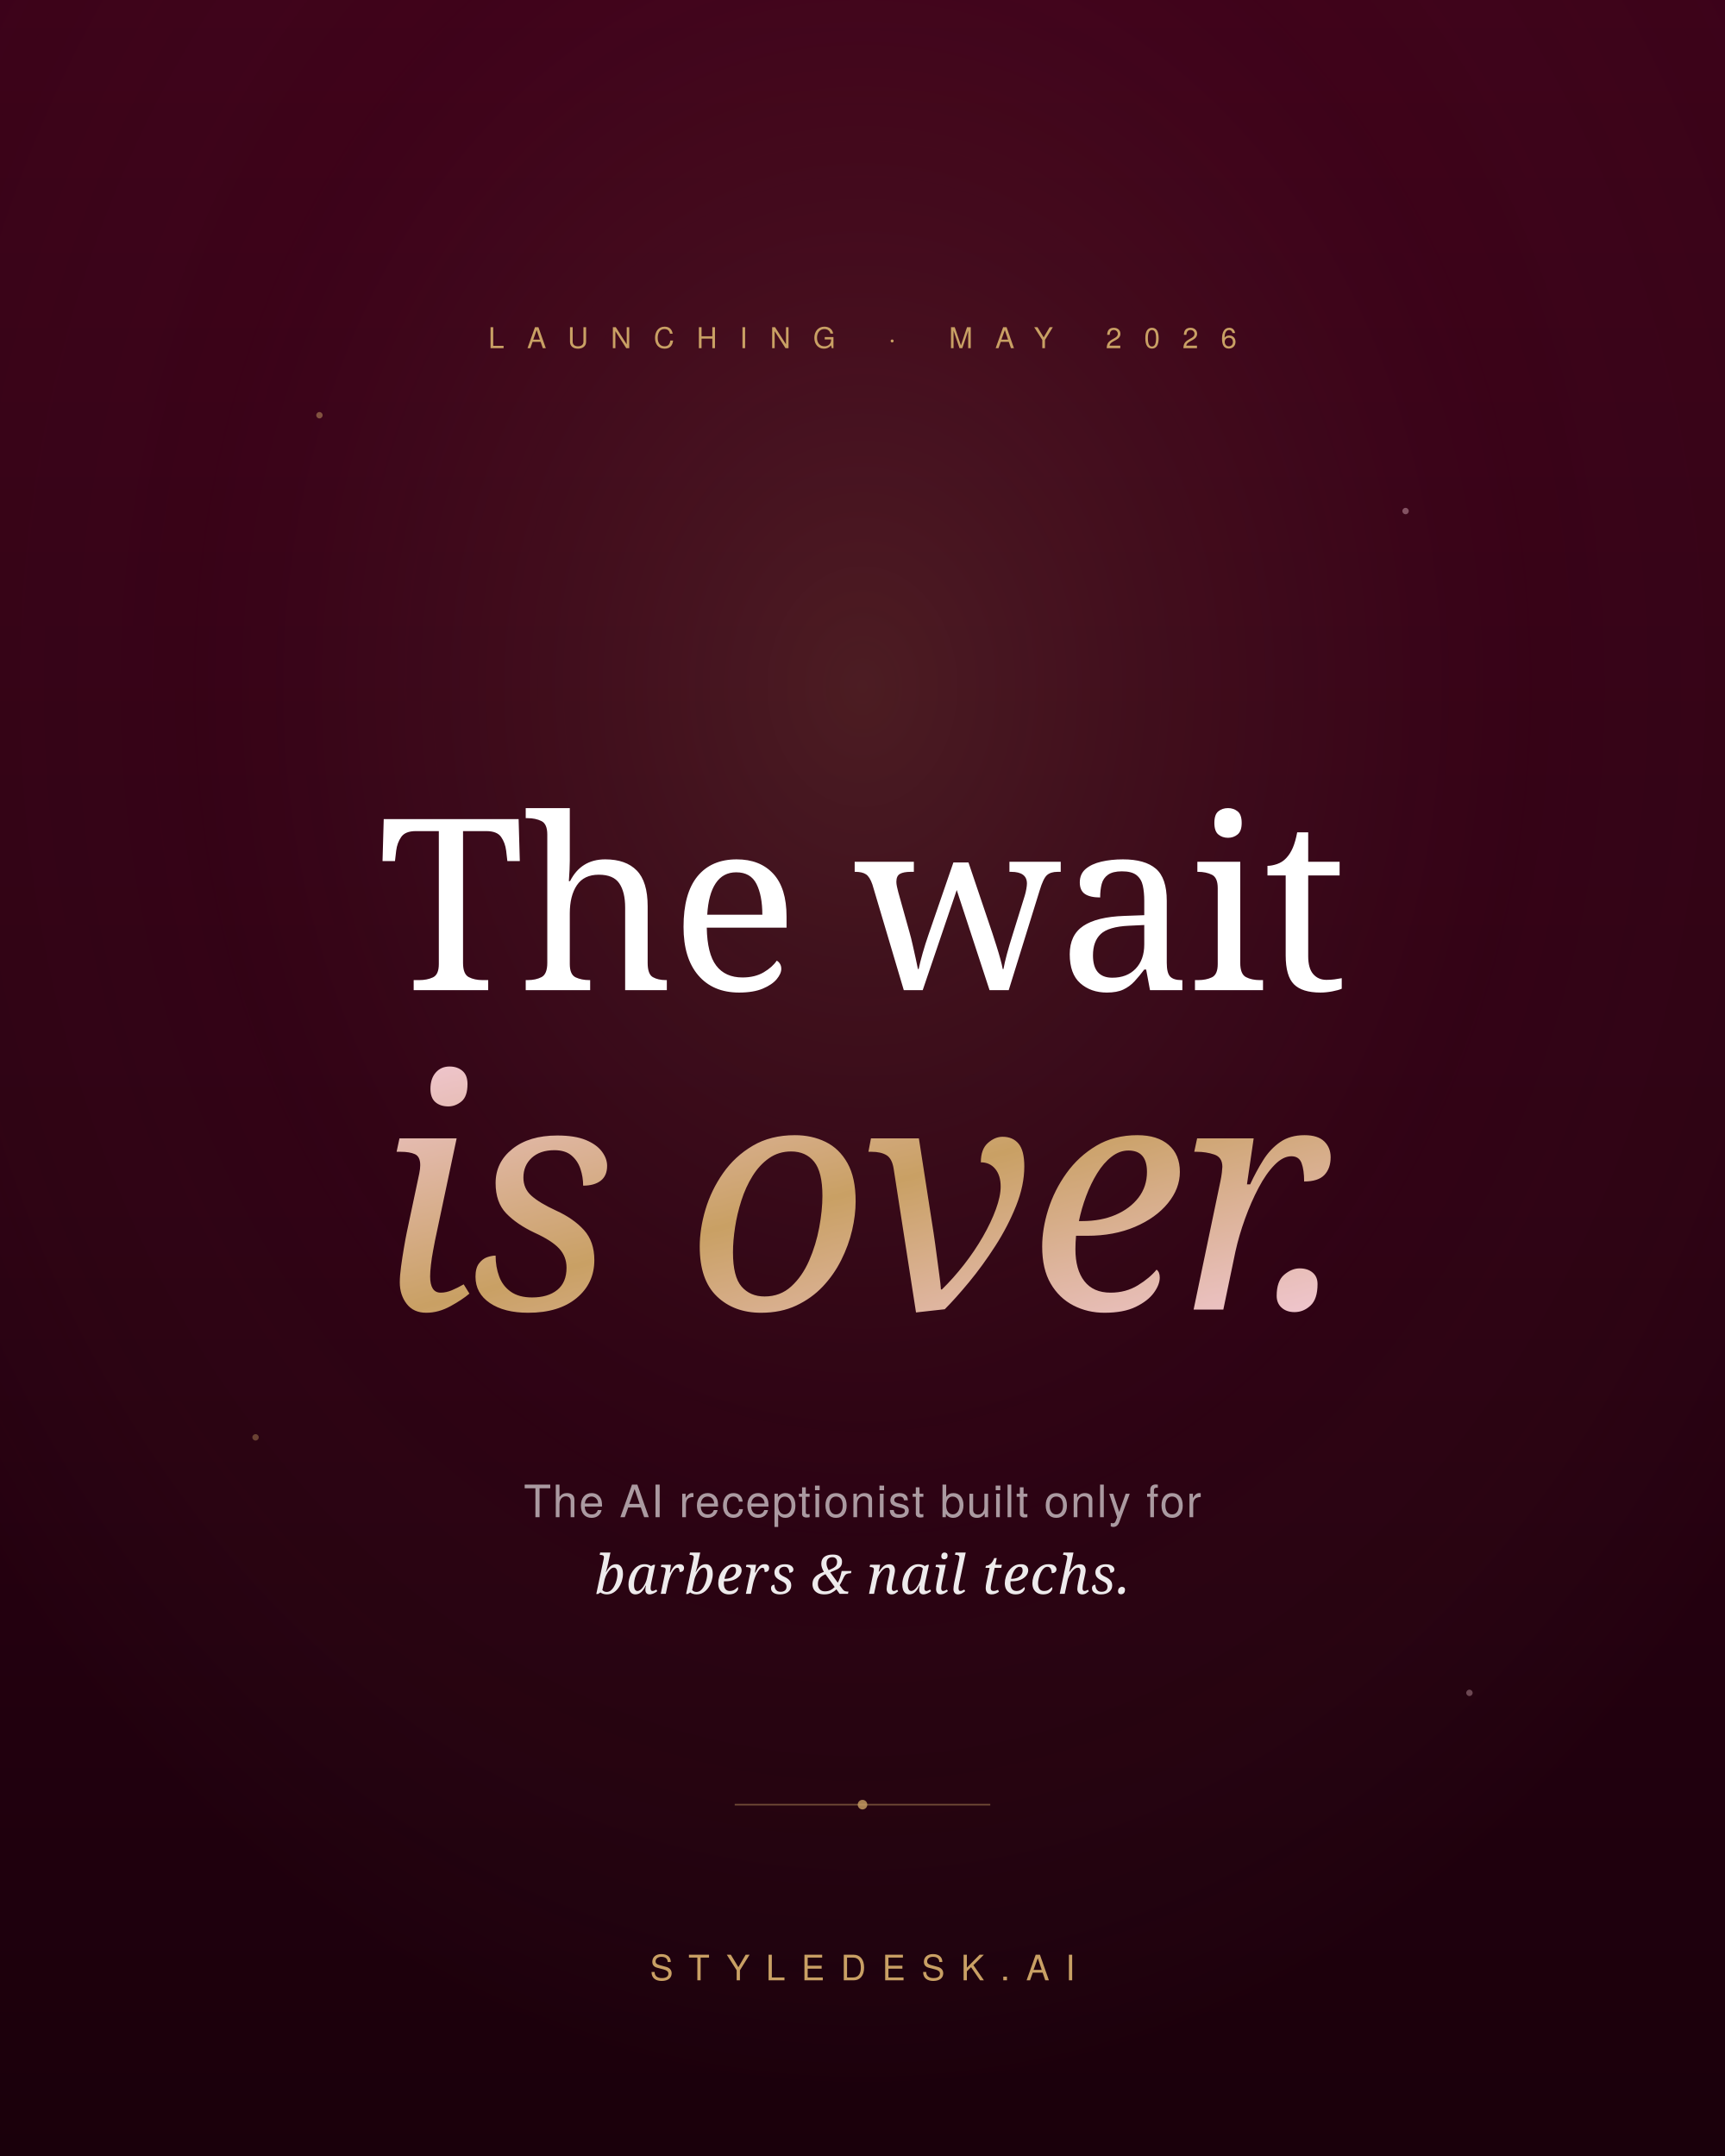
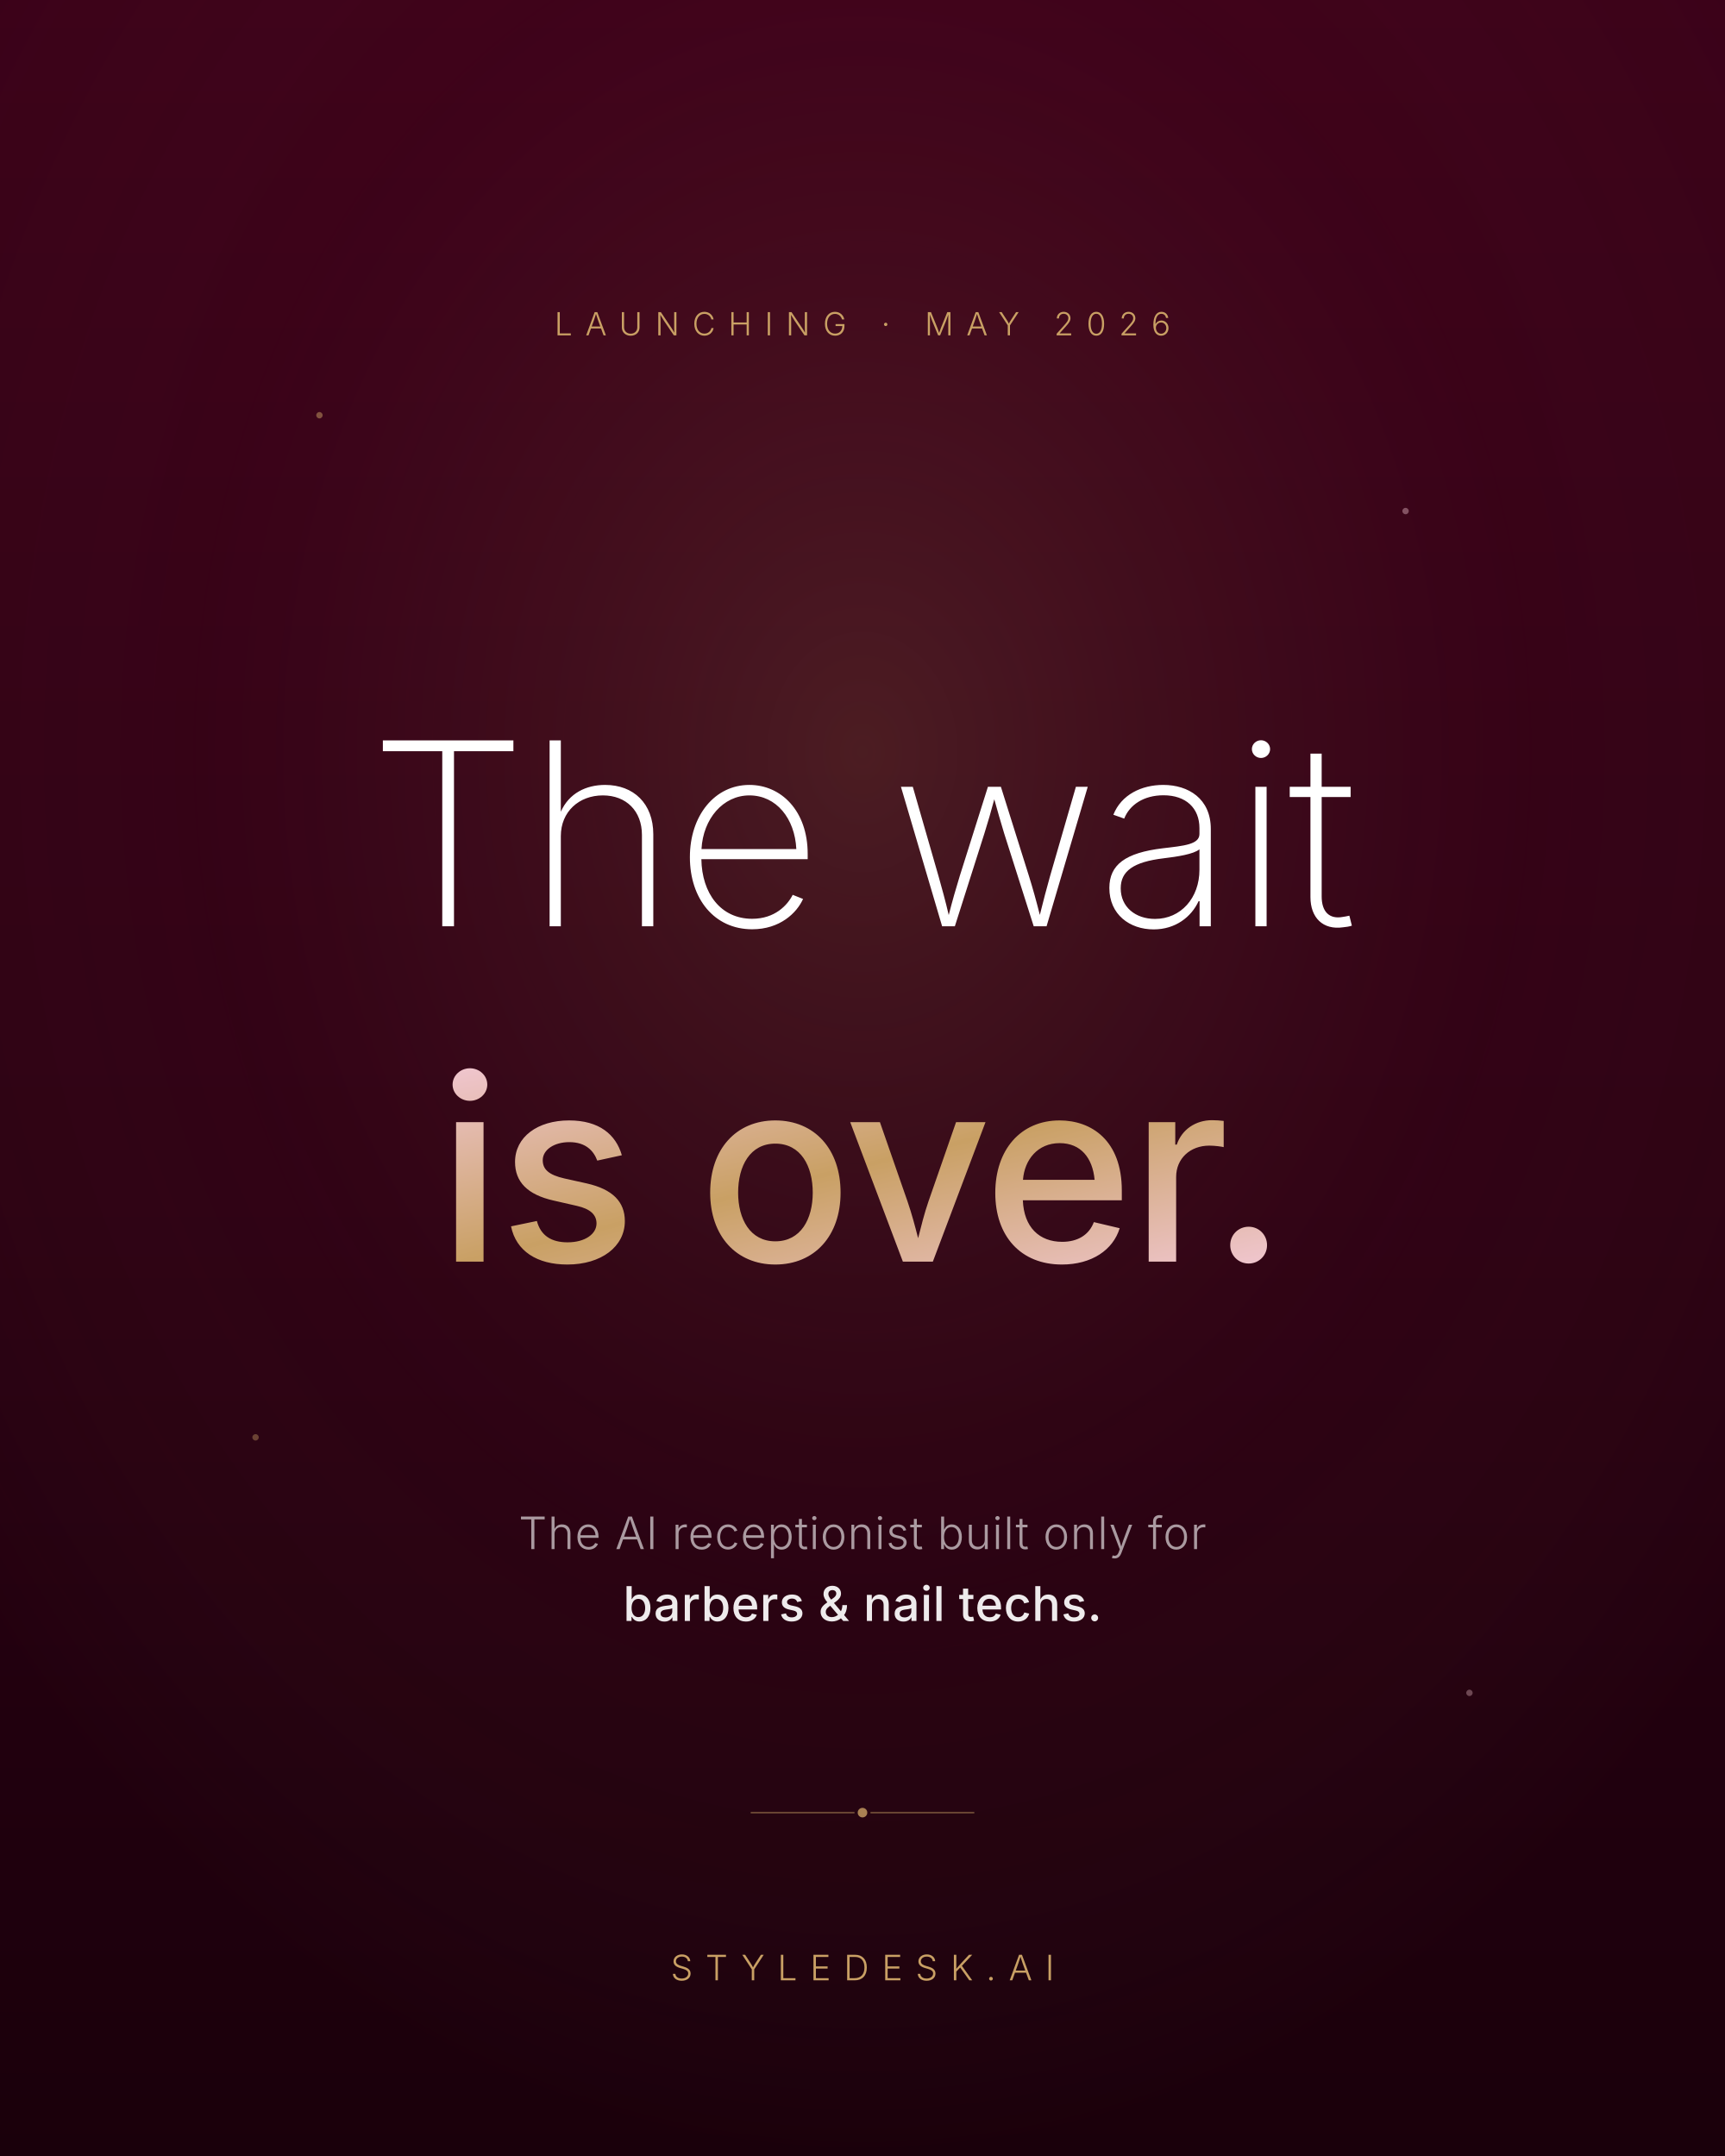
- <svg xmlns="http://www.w3.org/2000/svg" viewBox="0 0 1080 1350" width="1080" height="1350" role="img" aria-label="StyleDesk launches May 2026">
+ <svg xmlns="http://www.w3.org/2000/svg" viewBox="0 0 1080 1350" width="1080" height="1350" role="img" aria-label="StyleDesk launches May 2026 — the wait is over">
  <defs>
    <linearGradient id="bg" x1="0" y1="0" x2="0" y2="1">
      <stop offset="0%" stop-color="#3a0018" />
      <stop offset="55%" stop-color="#2a0012" />
      <stop offset="100%" stop-color="#1a000b" />
    </linearGradient>
    <linearGradient id="gold" x1="0" y1="0" x2="1" y2="1">
      <stop offset="0%" stop-color="#f0c6cf" />
      <stop offset="50%" stop-color="#c9a064" />
      <stop offset="100%" stop-color="#f0c6cf" />
    </linearGradient>
-     <radialGradient id="glow" cx="50%" cy="32%" r="65%">
+     <radialGradient id="glow" cx="50%" cy="35%" r="65%">
      <stop offset="0%" stop-color="#c9a064" stop-opacity="0.18" />
      <stop offset="60%" stop-color="#7c1f36" stop-opacity="0.08" />
      <stop offset="100%" stop-color="#c9a064" stop-opacity="0" />
    </radialGradient>
  </defs>
  <rect width="1080" height="1350" fill="url(#bg)" />
  <rect width="1080" height="1350" fill="url(#glow)" />
-   <text x="540" y="218" font-family="'Futura', 'Avenir Next', 'Century Gothic', 'Helvetica Neue', sans-serif" font-size="18" font-weight="300" letter-spacing="14" fill="#c9a064" text-anchor="middle">LAUNCHING  ·  MAY  2026</text>
-   <text x="540" y="620" font-family="'Didot', 'Bodoni Moda', 'Bodoni 72', 'Playfair Display', Georgia, serif" font-size="150" font-weight="300" fill="#ffffff" text-anchor="middle" letter-spacing="-2">The wait</text>
-   <text x="540" y="820" font-family="'Didot', 'Bodoni Moda', 'Bodoni 72', 'Playfair Display', Georgia, serif" font-style="italic" font-size="200" font-weight="400" fill="url(#gold)" text-anchor="middle" letter-spacing="-4">is over.</text>
-   <text x="540" y="950" font-family="'Futura', 'Avenir Next', 'Helvetica Neue', sans-serif" font-size="28" font-weight="300" fill="#ffffff" fill-opacity="0.6" text-anchor="middle" letter-spacing="1">The AI receptionist built only for</text>
-   <text x="540" y="998" font-family="'Didot', 'Bodoni Moda', 'Playfair Display', Georgia, serif" font-style="italic" font-size="34" font-weight="400" fill="#ffffff" fill-opacity="0.92" text-anchor="middle" letter-spacing="0.5">barbers &amp; nail techs.</text>
-   <line x1="460" y1="1130" x2="540" y2="1130" stroke="#c9a064" stroke-opacity="0.45" />
-   <circle cx="540" cy="1130" r="3" fill="#c9a064" fill-opacity="0.8" />
-   <line x1="540" y1="1130" x2="620" y2="1130" stroke="#c9a064" stroke-opacity="0.45" />
-   <text x="540" y="1240" font-family="'Futura', 'Avenir Next', 'Century Gothic', 'Helvetica Neue', sans-serif" font-size="22" font-weight="400" fill="#c9a064" text-anchor="middle" letter-spacing="10">STYLEDESK.AI</text>
+   <text x="540" y="210" font-family="'Helvetica Neue', 'Inter', -apple-system, 'SF Pro Display', sans-serif" font-size="20" font-weight="300" letter-spacing="8" fill="#c9a064" text-anchor="middle">LAUNCHING · MAY 2026</text>
+   <text x="540" y="580" font-family="'Helvetica Neue', 'Inter', -apple-system, 'SF Pro Display', sans-serif" font-size="160" font-weight="200" fill="#ffffff" text-anchor="middle" letter-spacing="-1">The wait</text>
+   <text x="540" y="790" font-family="'Helvetica Neue', 'Inter', -apple-system, 'SF Pro Display', sans-serif" font-size="160" font-weight="500" fill="url(#gold)" text-anchor="middle" letter-spacing="-2">is over.</text>
+   <text x="540" y="970" font-family="'Helvetica Neue', 'Inter', -apple-system, sans-serif" font-size="28" font-weight="300" fill="#ffffff" fill-opacity="0.6" text-anchor="middle" letter-spacing="0.5">The AI receptionist built only for</text>
+   <text x="540" y="1015" font-family="'Helvetica Neue', 'Inter', -apple-system, sans-serif" font-size="30" font-weight="500" fill="#ffffff" fill-opacity="0.92" text-anchor="middle" letter-spacing="0.3">barbers &amp; nail techs.</text>
+   <line x1="470" y1="1135" x2="535" y2="1135" stroke="#c9a064" stroke-opacity="0.45" />
+   <circle cx="540" cy="1135" r="3" fill="#c9a064" fill-opacity="0.8" />
+   <line x1="545" y1="1135" x2="610" y2="1135" stroke="#c9a064" stroke-opacity="0.45" />
+   <text x="540" y="1240" font-family="'Helvetica Neue', 'Inter', -apple-system, sans-serif" font-size="22" font-weight="300" fill="#c9a064" text-anchor="middle" letter-spacing="8">STYLEDESK.AI</text>
  <circle cx="200" cy="260" r="2" fill="#c9a064" fill-opacity="0.5" />
  <circle cx="880" cy="320" r="2" fill="#f0c6cf" fill-opacity="0.4" />
  <circle cx="160" cy="900" r="2" fill="#c9a064" fill-opacity="0.4" />
  <circle cx="920" cy="1060" r="2" fill="#f0c6cf" fill-opacity="0.35" />
</svg>
